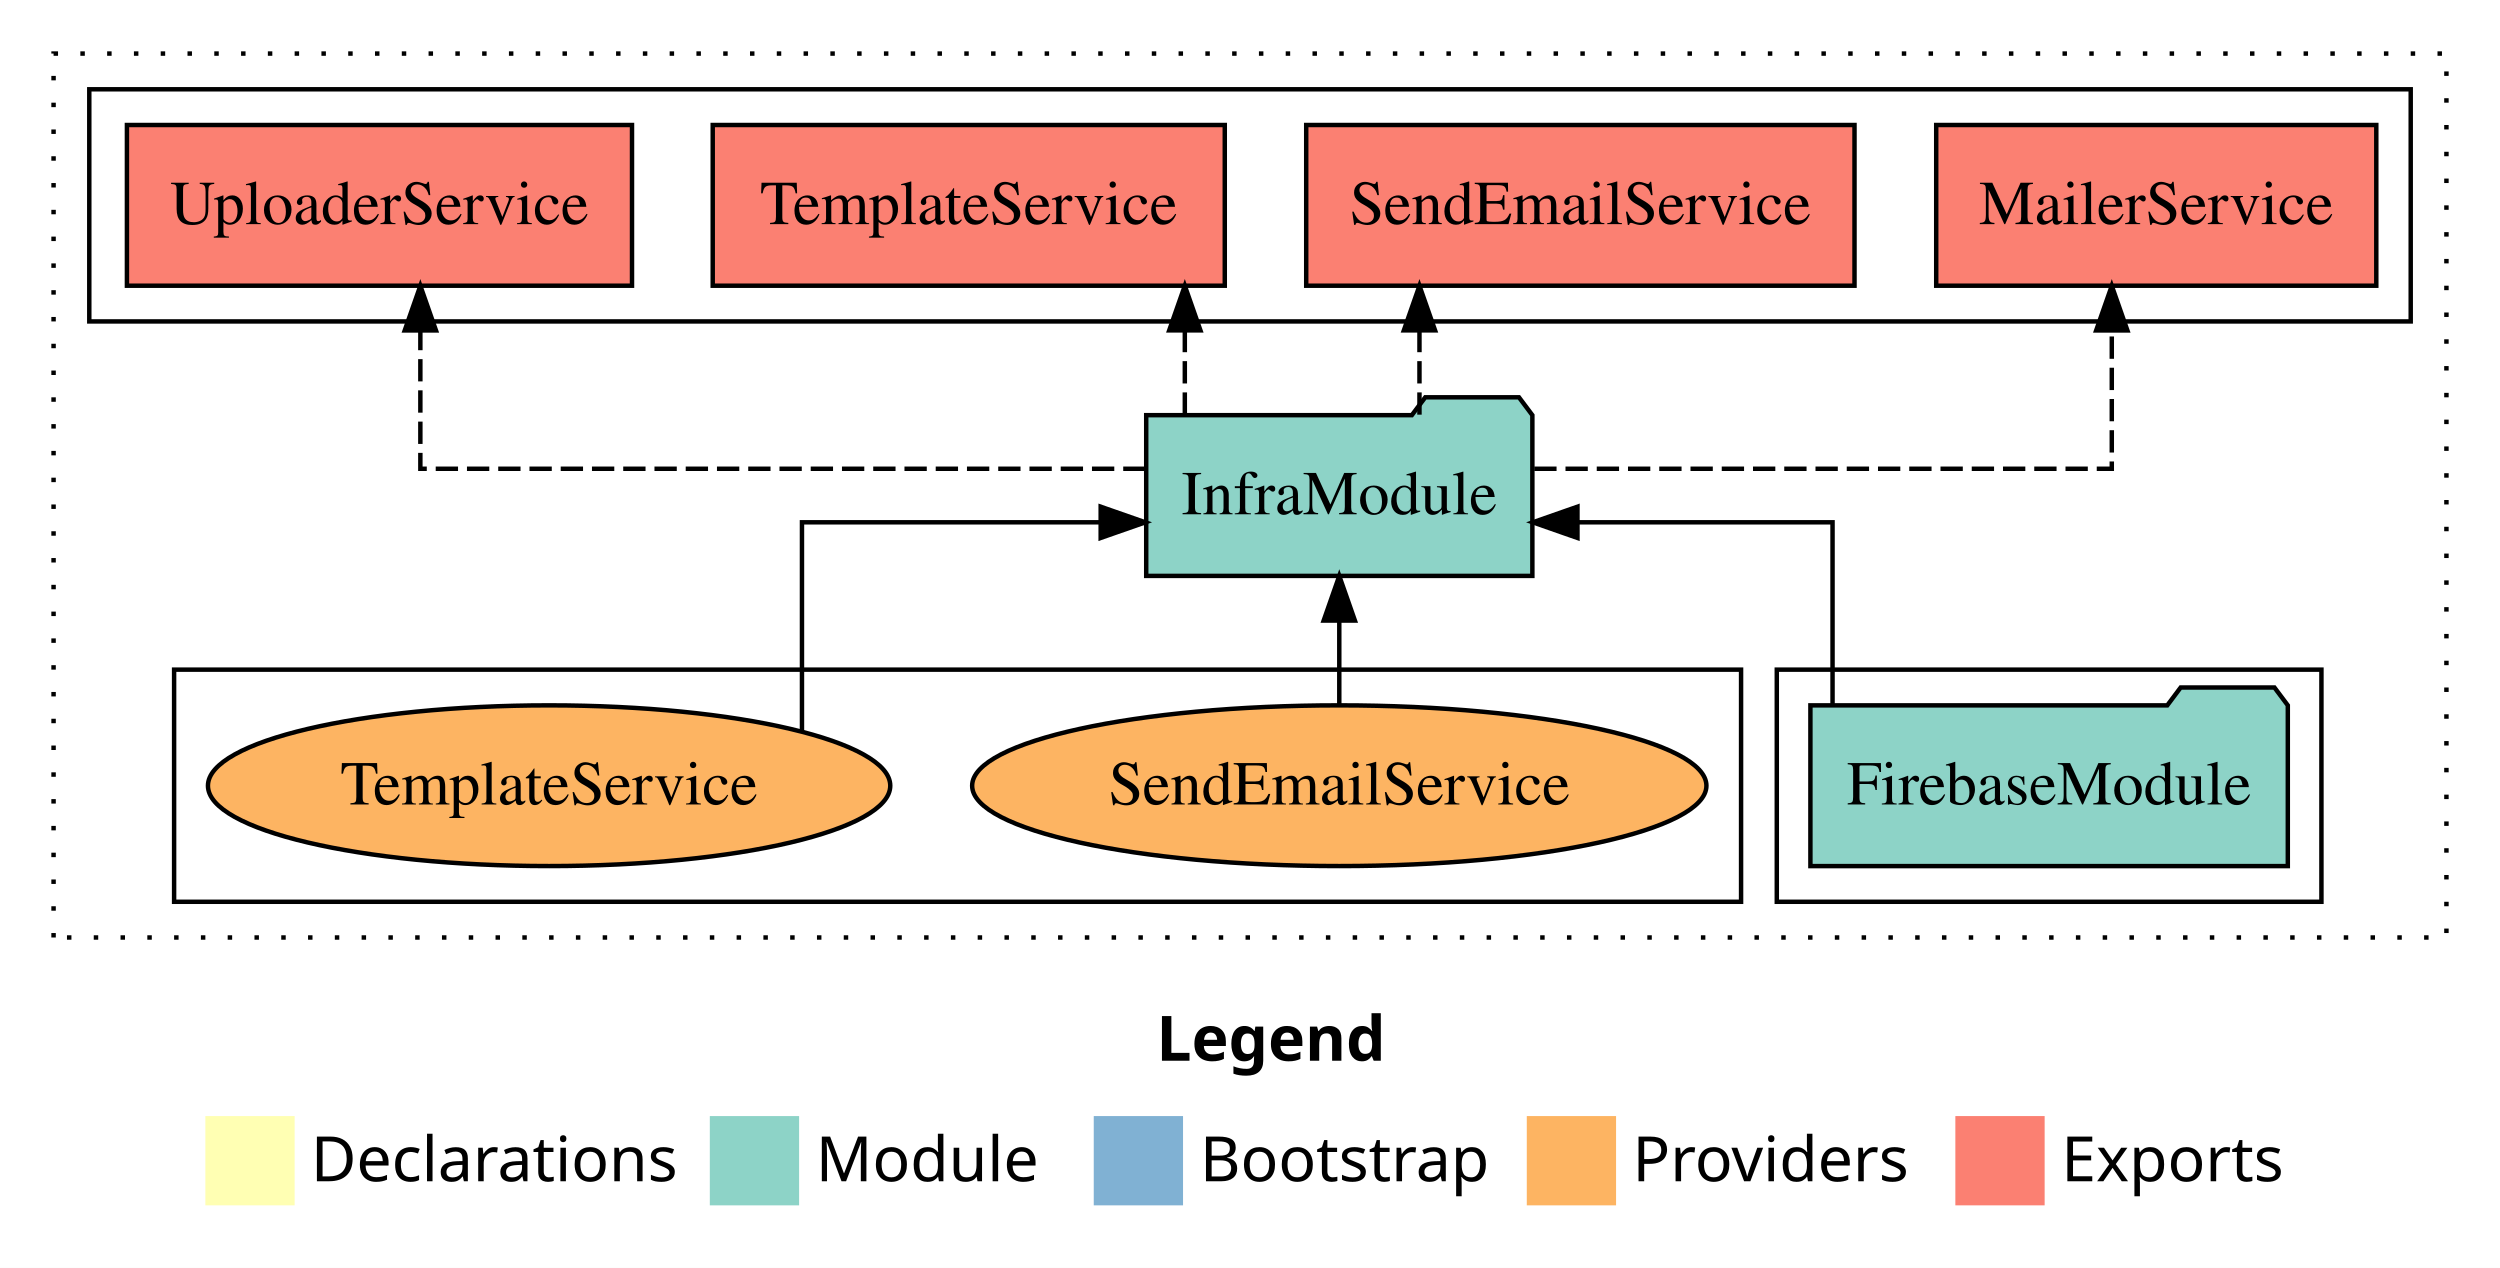
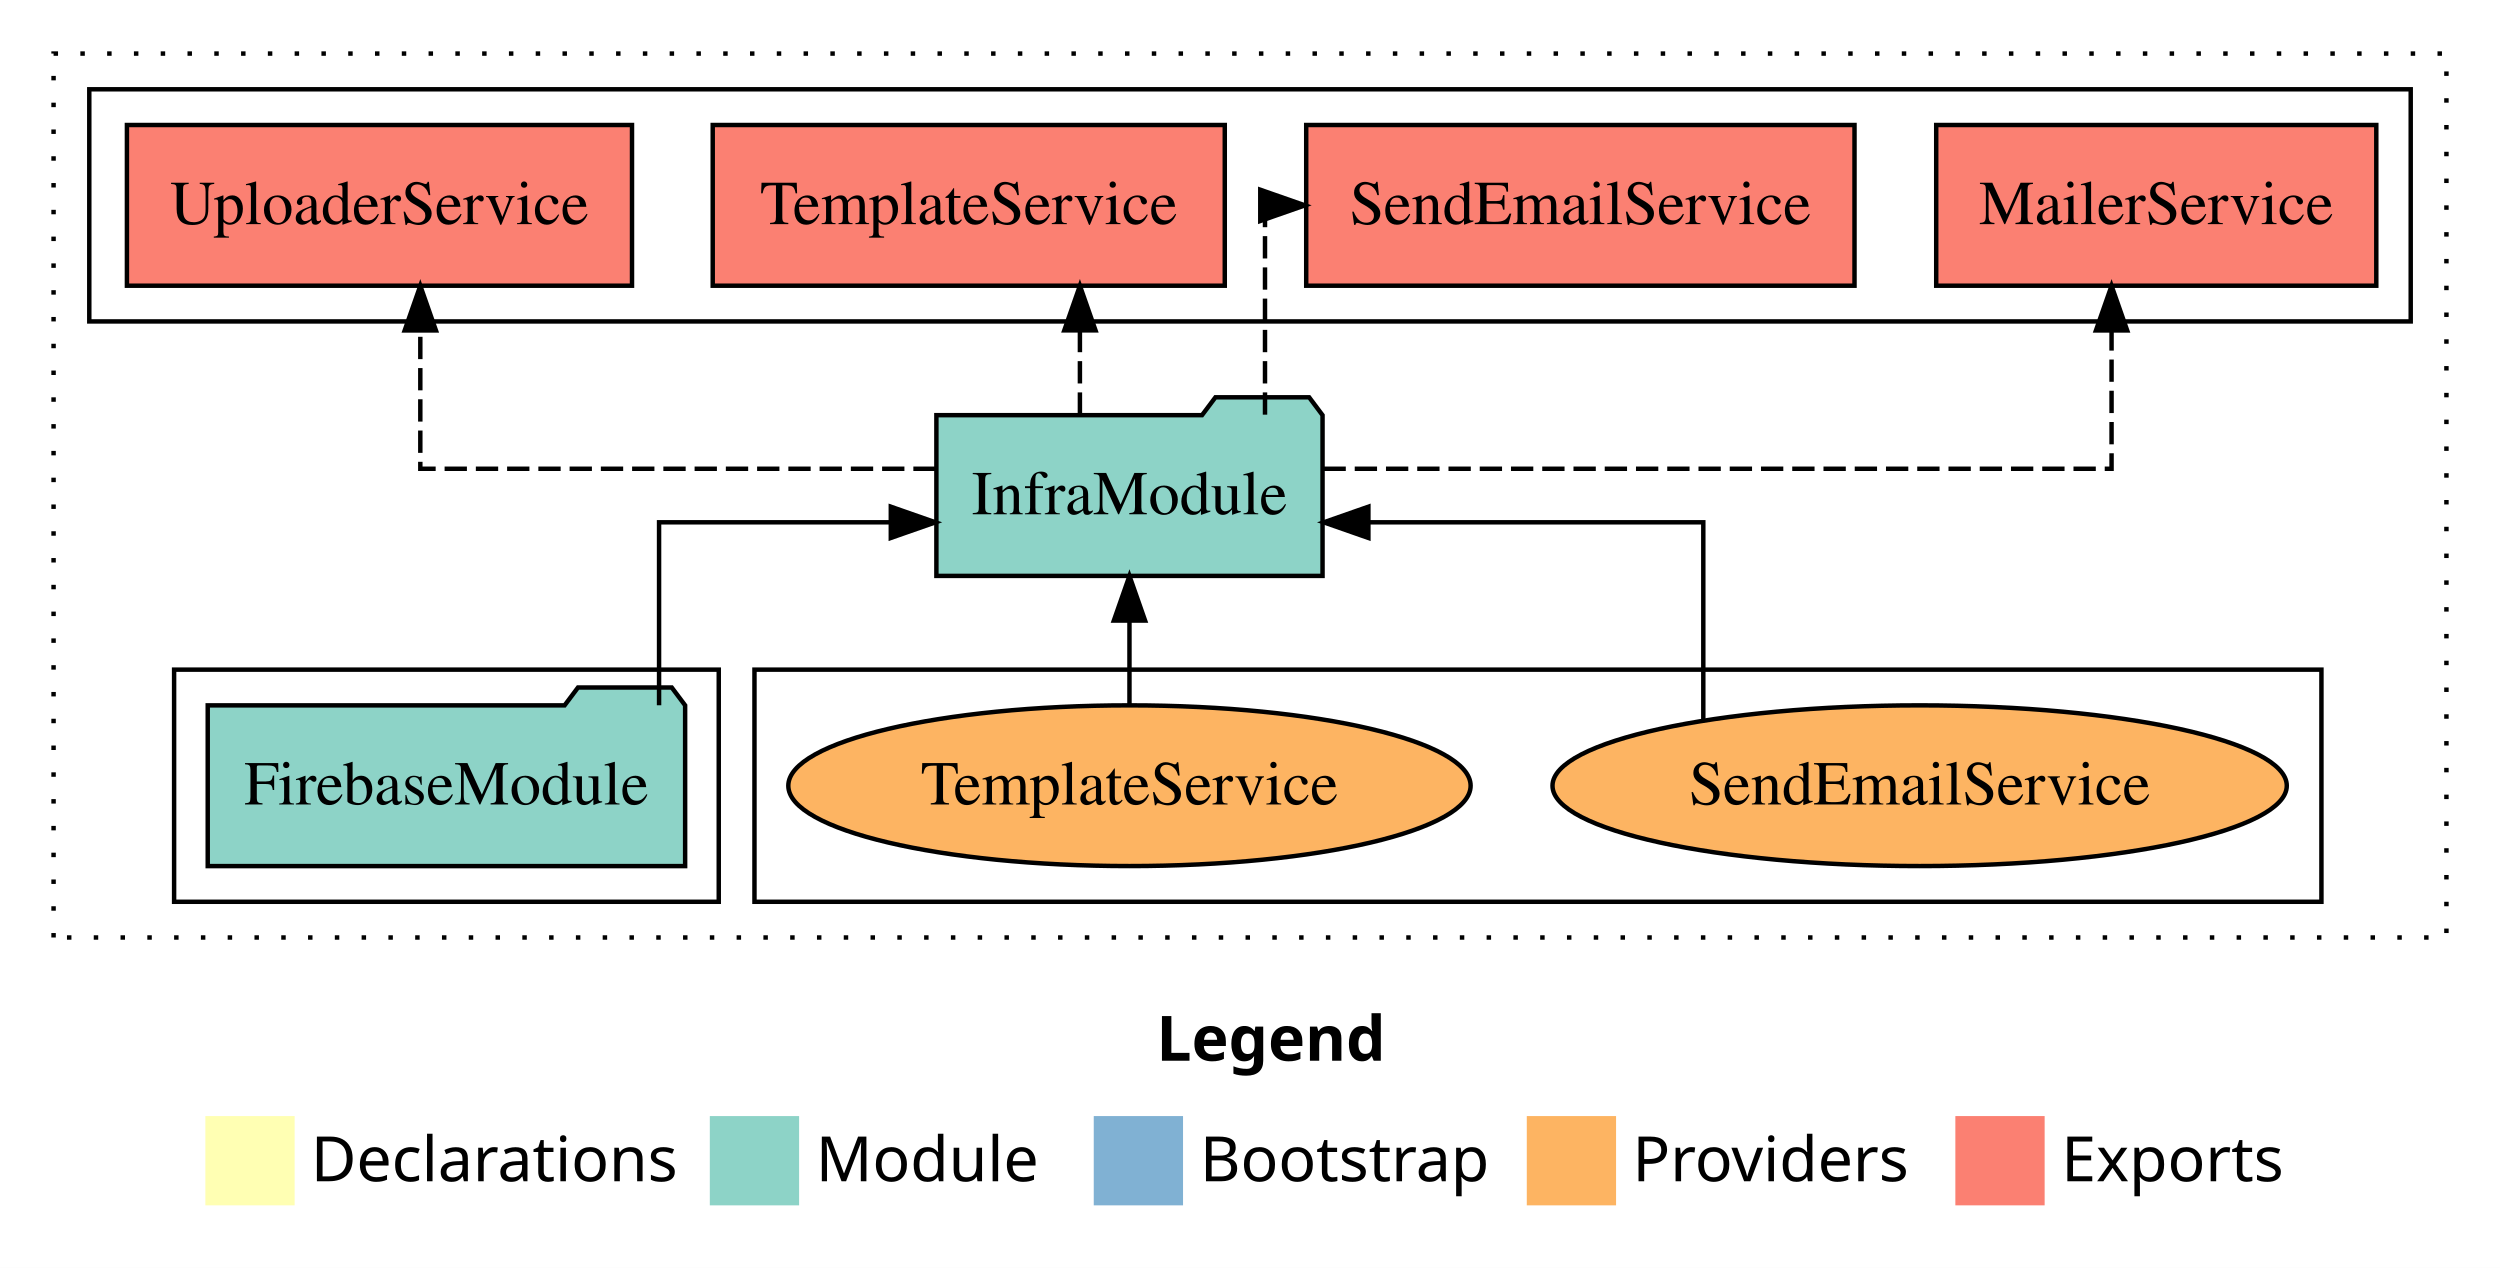
<svg xmlns="http://www.w3.org/2000/svg" width="560pt" height="284pt" viewBox="0.00 0.00 560.00 284.00">
  <g id="graph0" class="graph" transform="scale(1 1) rotate(0) translate(4 280)">
    <polygon fill="white" stroke="transparent" points="-4,4 -4,-280 556,-280 556,4 -4,4" />
    <text text-anchor="start" x="255.01" y="-42.4" font-family="sans-serif" font-weight="bold" font-size="14.00">Legend</text>
    <polygon fill="#ffffb3" stroke="transparent" points="42,-10 42,-30 62,-30 62,-10 42,-10" />
    <text text-anchor="start" x="65.63" y="-15.4" font-family="sans-serif" font-size="14.00">  Declarations</text>
    <polygon fill="#8dd3c7" stroke="transparent" points="155,-10 155,-30 175,-30 175,-10 155,-10" />
    <text text-anchor="start" x="178.73" y="-15.4" font-family="sans-serif" font-size="14.00">  Module</text>
    <polygon fill="#80b1d3" stroke="transparent" points="241,-10 241,-30 261,-30 261,-10 241,-10" />
    <text text-anchor="start" x="264.78" y="-15.4" font-family="sans-serif" font-size="14.00">  Bootstrap</text>
    <polygon fill="#fdb462" stroke="transparent" points="338,-10 338,-30 358,-30 358,-10 338,-10" />
    <text text-anchor="start" x="361.67" y="-15.4" font-family="sans-serif" font-size="14.00">  Providers</text>
    <polygon fill="#fb8072" stroke="transparent" points="434,-10 434,-30 454,-30 454,-10 434,-10" />
    <text text-anchor="start" x="457.73" y="-15.4" font-family="sans-serif" font-size="14.00">  Exports</text>
    <g id="clust1" class="cluster">
      <polygon fill="none" stroke="black" stroke-dasharray="1,5" points="8,-70 8,-268 544,-268 544,-70 8,-70" />
    </g>
+     <g id="clust6" class="cluster">
+       <polygon fill="none" stroke="black" points="165,-78 165,-130 516,-130 516,-78 165,-78" />
+     </g>
    <g id="clust3" class="cluster">
-       <polygon fill="none" stroke="black" points="394,-78 394,-130 516,-130 516,-78 394,-78" />
+       <polygon fill="none" stroke="black" points="35,-78 35,-130 157,-130 157,-78 35,-78" />
    </g>
    <g id="clust4" class="cluster">
      <polygon fill="none" stroke="black" points="16,-208 16,-260 536,-260 536,-208 16,-208" />
    </g>
-     <g id="clust6" class="cluster">
-       <polygon fill="none" stroke="black" points="35,-78 35,-130 386,-130 386,-78 35,-78" />
-     </g>
    <g id="node1" class="node">
-       <polygon fill="#8dd3c7" stroke="black" points="508.47,-122 505.47,-126 484.47,-126 481.47,-122 401.53,-122 401.53,-86 508.47,-86 508.47,-122" />
-       <text text-anchor="middle" x="455" y="-99.8" font-family="Times,serif" font-size="14.00">FirebaseModule</text>
+       <polygon fill="#8dd3c7" stroke="black" points="149.47,-122 146.47,-126 125.47,-126 122.47,-122 42.53,-122 42.53,-86 149.47,-86 149.47,-122" />
+       <text text-anchor="middle" x="96" y="-99.8" font-family="Times,serif" font-size="14.00">FirebaseModule</text>
    </g>
    <g id="node2" class="node">
-       <polygon fill="#8dd3c7" stroke="black" points="339.25,-187 336.25,-191 315.25,-191 312.25,-187 252.75,-187 252.75,-151 339.25,-151 339.25,-187" />
-       <text text-anchor="middle" x="296" y="-164.8" font-family="Times,serif" font-size="14.00">InfraModule</text>
+       <polygon fill="#8dd3c7" stroke="black" points="292.25,-187 289.25,-191 268.25,-191 265.25,-187 205.75,-187 205.75,-151 292.25,-151 292.25,-187" />
+       <text text-anchor="middle" x="249" y="-164.8" font-family="Times,serif" font-size="14.00">InfraModule</text>
    </g>
    <g id="edge1" class="edge">
-       <path fill="none" stroke="black" d="M406.49,-122.02C406.49,-139.37 406.49,-163 406.49,-163 406.49,-163 349.35,-163 349.35,-163" />
-       <polygon fill="black" stroke="black" points="349.35,-159.5 339.35,-163 349.35,-166.5 349.35,-159.5" />
+       <path fill="none" stroke="black" d="M143.63,-122.02C143.63,-139.37 143.63,-163 143.63,-163 143.63,-163 195.54,-163 195.54,-163" />
+       <polygon fill="black" stroke="black" points="195.54,-166.5 205.54,-163 195.54,-159.5 195.54,-166.5" />
    </g>
    <g id="node3" class="node">
      <polygon fill="#fb8072" stroke="black" points="528.29,-252 429.71,-252 429.71,-216 528.29,-216 528.29,-252" />
      <text text-anchor="middle" x="479" y="-229.8" font-family="Times,serif" font-size="14.00">MailerService </text>
    </g>
    <g id="edge2" class="edge">
-       <path fill="none" stroke="black" stroke-dasharray="5,2" d="M339.67,-175C390.93,-175 469.04,-175 469.04,-175 469.04,-175 469.04,-205.98 469.04,-205.98" />
-       <polygon fill="black" stroke="black" points="465.54,-205.98 469.04,-215.98 472.54,-205.98 465.54,-205.98" />
+       <path fill="none" stroke="black" stroke-dasharray="5,2" d="M292.46,-175C356.57,-175 468.99,-175 468.99,-175 468.99,-175 468.99,-205.98 468.99,-205.98" />
+       <polygon fill="black" stroke="black" points="465.49,-205.98 468.99,-215.98 472.49,-205.98 465.49,-205.98" />
    </g>
    <g id="node4" class="node">
      <polygon fill="#fb8072" stroke="black" points="411.41,-252 288.59,-252 288.59,-216 411.41,-216 411.41,-252" />
      <text text-anchor="middle" x="350" y="-229.8" font-family="Times,serif" font-size="14.00">SendEmailService </text>
    </g>
    <g id="edge3" class="edge">
-       <path fill="none" stroke="black" stroke-dasharray="5,2" d="M313.96,-187.11C313.96,-187.11 313.96,-205.99 313.96,-205.99" />
-       <polygon fill="black" stroke="black" points="310.46,-205.99 313.96,-215.99 317.46,-205.99 310.46,-205.99" />
+       <path fill="none" stroke="black" stroke-dasharray="5,2" d="M279.36,-187.11C279.36,-206.34 279.36,-234 279.36,-234 279.36,-234 280.25,-234 280.25,-234" />
+       <polygon fill="black" stroke="black" points="278.3,-237.5 288.3,-234 278.3,-230.5 278.3,-237.5" />
    </g>
    <g id="node5" class="node">
      <polygon fill="#fb8072" stroke="black" points="270.35,-252 155.65,-252 155.65,-216 270.35,-216 270.35,-252" />
      <text text-anchor="middle" x="213" y="-229.8" font-family="Times,serif" font-size="14.00">TemplateService </text>
    </g>
    <g id="edge4" class="edge">
-       <path fill="none" stroke="black" stroke-dasharray="5,2" d="M261.4,-187.11C261.4,-187.11 261.4,-205.99 261.4,-205.99" />
-       <polygon fill="black" stroke="black" points="257.9,-205.99 261.4,-215.99 264.9,-205.99 257.9,-205.99" />
+       <path fill="none" stroke="black" stroke-dasharray="5,2" d="M237.9,-187.11C237.9,-187.11 237.9,-205.99 237.9,-205.99" />
+       <polygon fill="black" stroke="black" points="234.4,-205.99 237.9,-215.99 241.4,-205.99 234.4,-205.99" />
    </g>
    <g id="node6" class="node">
      <polygon fill="#fb8072" stroke="black" points="137.57,-252 24.43,-252 24.43,-216 137.57,-216 137.57,-252" />
      <text text-anchor="middle" x="81" y="-229.8" font-family="Times,serif" font-size="14.00">UploaderService </text>
    </g>
    <g id="edge5" class="edge">
-       <path fill="none" stroke="black" stroke-dasharray="5,2" d="M252.6,-175C192.21,-175 90.16,-175 90.16,-175 90.16,-175 90.16,-205.98 90.16,-205.98" />
-       <polygon fill="black" stroke="black" points="86.66,-205.98 90.16,-215.98 93.66,-205.98 86.66,-205.98" />
+       <path fill="none" stroke="black" stroke-dasharray="5,2" d="M205.59,-175C158.56,-175 90.15,-175 90.15,-175 90.15,-175 90.15,-205.98 90.15,-205.98" />
+       <polygon fill="black" stroke="black" points="86.65,-205.98 90.15,-215.98 93.65,-205.98 86.65,-205.98" />
    </g>
    <g id="node7" class="node">
-       <ellipse fill="#fdb462" stroke="black" cx="296" cy="-104" rx="82.24" ry="18" />
-       <text text-anchor="middle" x="296" y="-99.8" font-family="Times,serif" font-size="14.00">SendEmailService</text>
+       <ellipse fill="#fdb462" stroke="black" cx="426" cy="-104" rx="82.24" ry="18" />
+       <text text-anchor="middle" x="426" y="-99.8" font-family="Times,serif" font-size="14.00">SendEmailService</text>
    </g>
    <g id="edge6" class="edge">
-       <path fill="none" stroke="black" d="M296,-122.11C296,-122.11 296,-140.99 296,-140.99" />
-       <polygon fill="black" stroke="black" points="292.5,-140.99 296,-150.99 299.5,-140.99 292.5,-140.99" />
+       <path fill="none" stroke="black" d="M377.54,-118.58C377.54,-136.06 377.54,-163 377.54,-163 377.54,-163 302.52,-163 302.52,-163" />
+       <polygon fill="black" stroke="black" points="302.52,-159.5 292.52,-163 302.52,-166.5 302.52,-159.5" />
    </g>
    <g id="node8" class="node">
-       <ellipse fill="#fdb462" stroke="black" cx="119" cy="-104" rx="76.42" ry="18" />
-       <text text-anchor="middle" x="119" y="-99.8" font-family="Times,serif" font-size="14.00">TemplateService</text>
+       <ellipse fill="#fdb462" stroke="black" cx="249" cy="-104" rx="76.42" ry="18" />
+       <text text-anchor="middle" x="249" y="-99.8" font-family="Times,serif" font-size="14.00">TemplateService</text>
    </g>
    <g id="edge7" class="edge">
-       <path fill="none" stroke="black" d="M175.64,-116.22C175.64,-133.51 175.64,-163 175.64,-163 175.64,-163 242.55,-163 242.55,-163" />
-       <polygon fill="black" stroke="black" points="242.55,-166.5 252.55,-163 242.55,-159.5 242.55,-166.5" />
+       <path fill="none" stroke="black" d="M249,-122.11C249,-122.11 249,-140.99 249,-140.99" />
+       <polygon fill="black" stroke="black" points="245.5,-140.99 249,-150.99 252.5,-140.99 245.5,-140.99" />
    </g>
  </g>
</svg>
